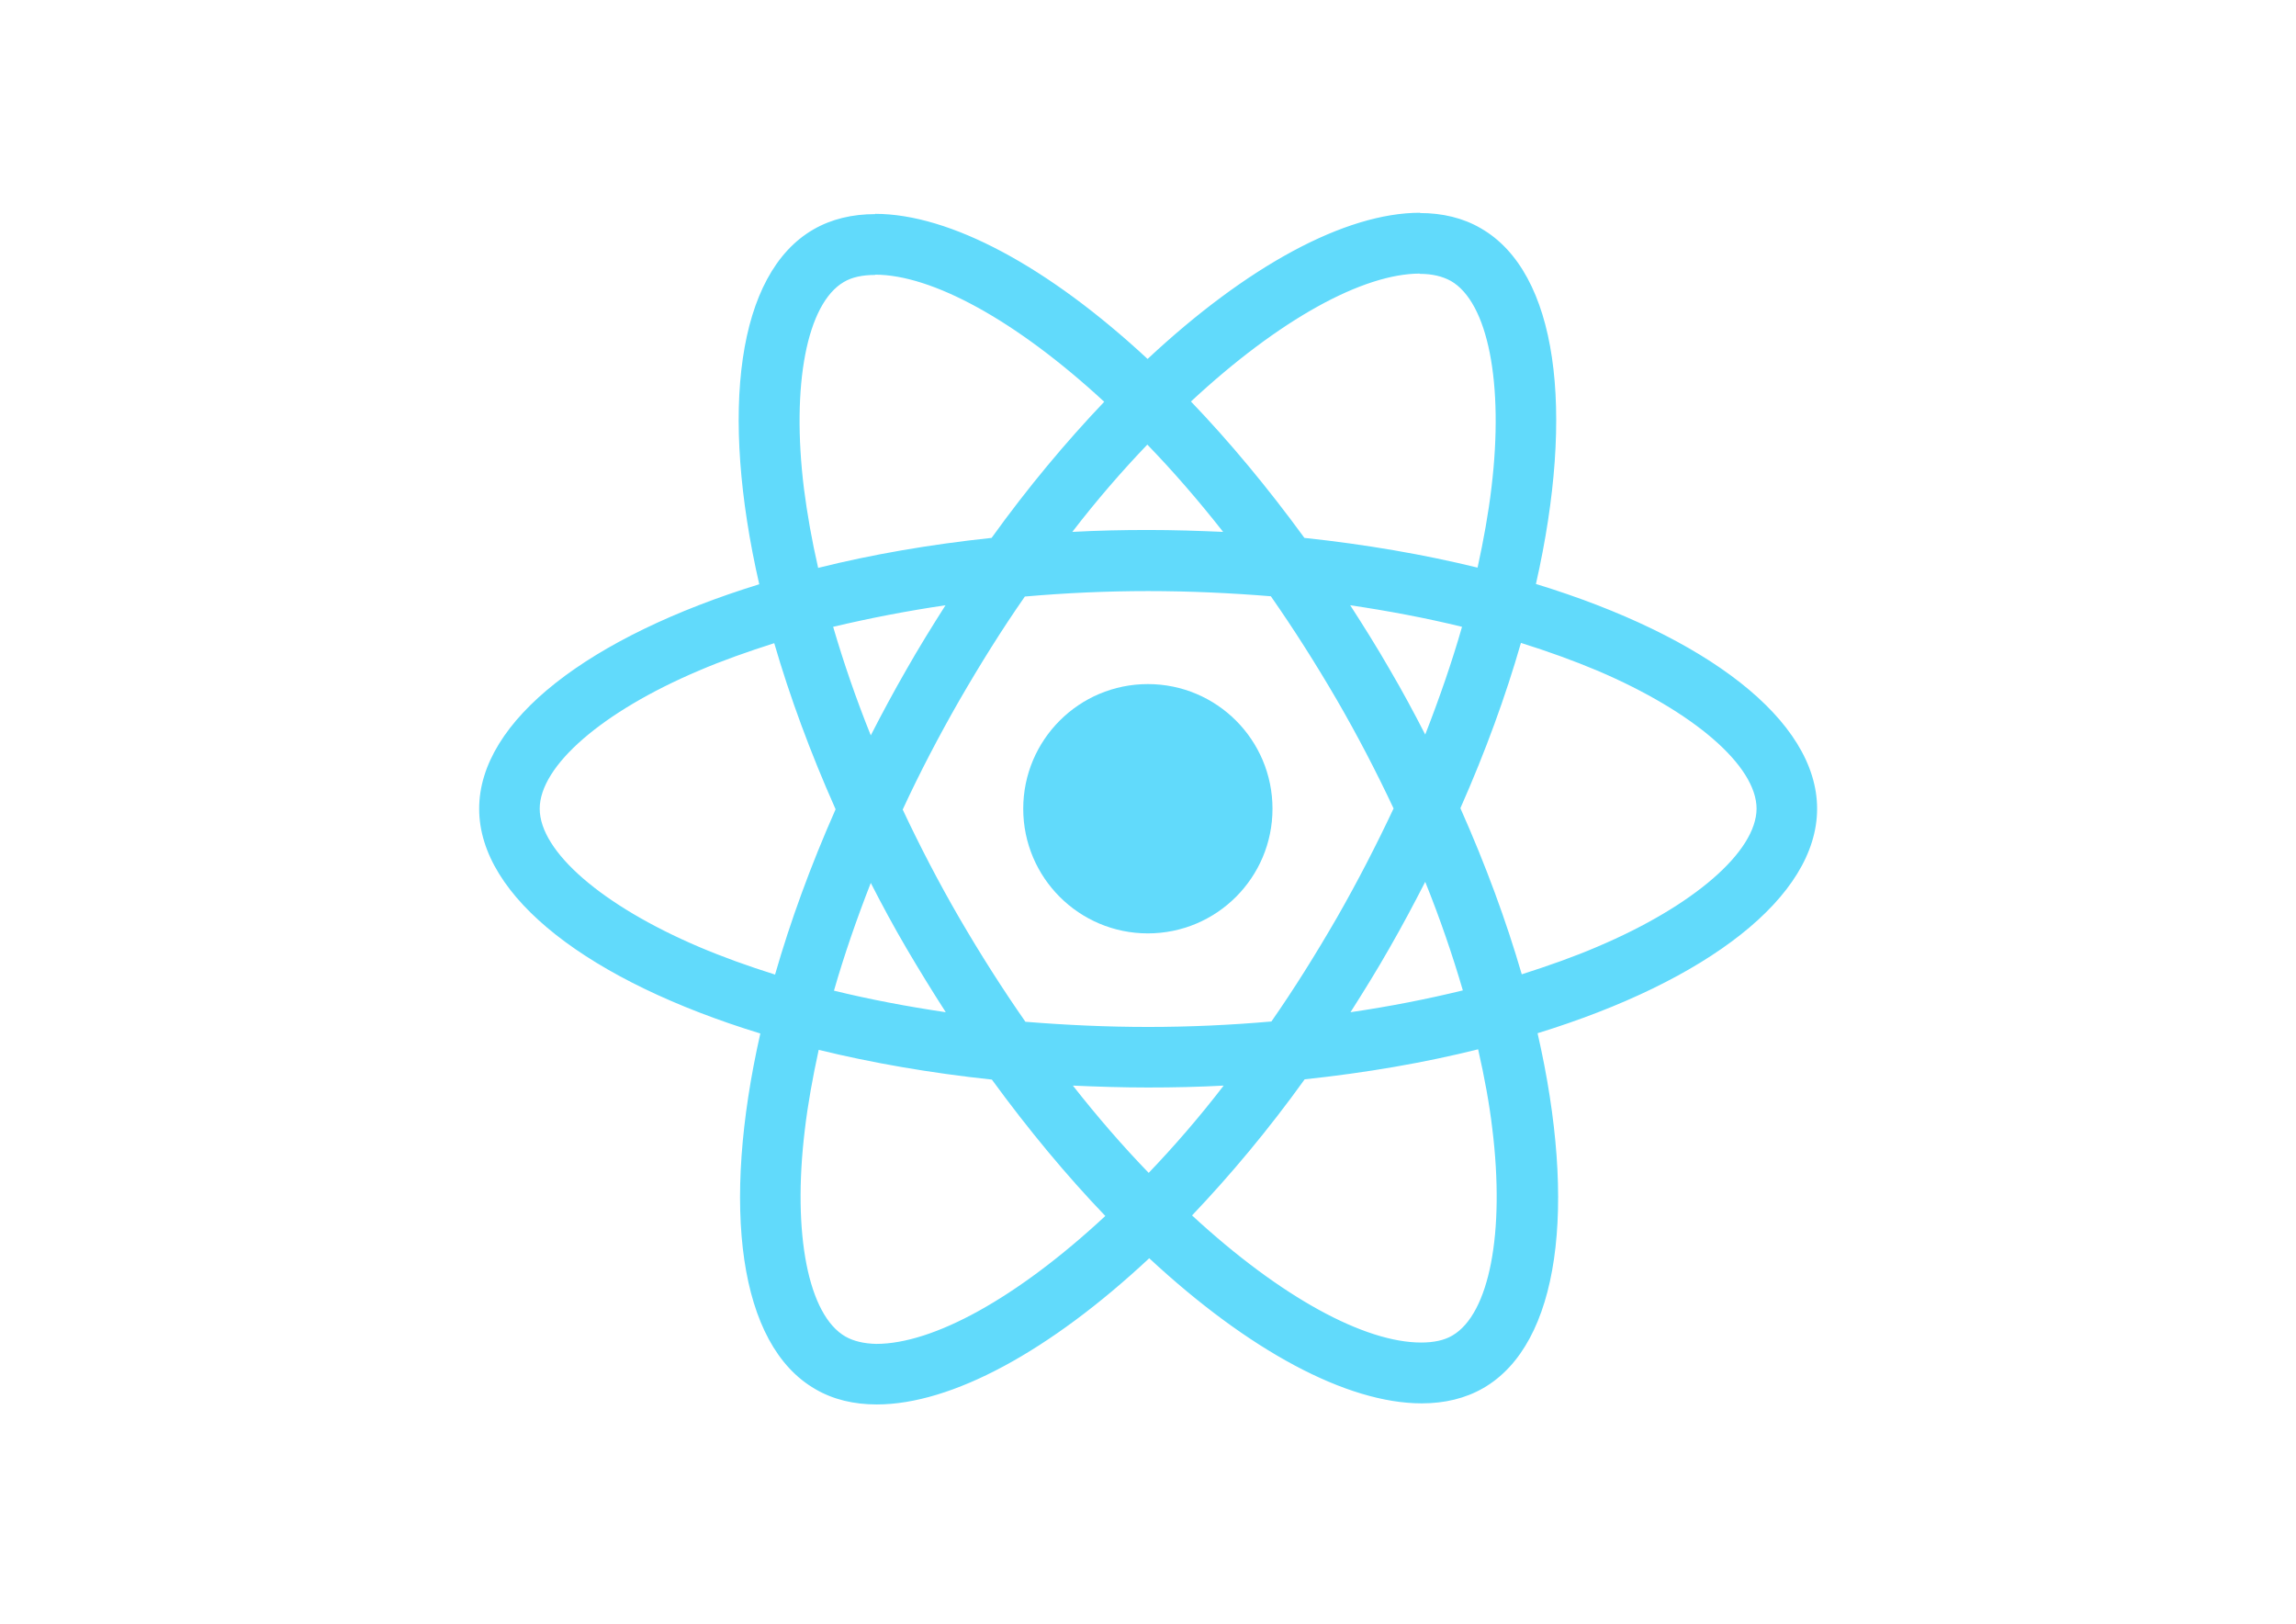
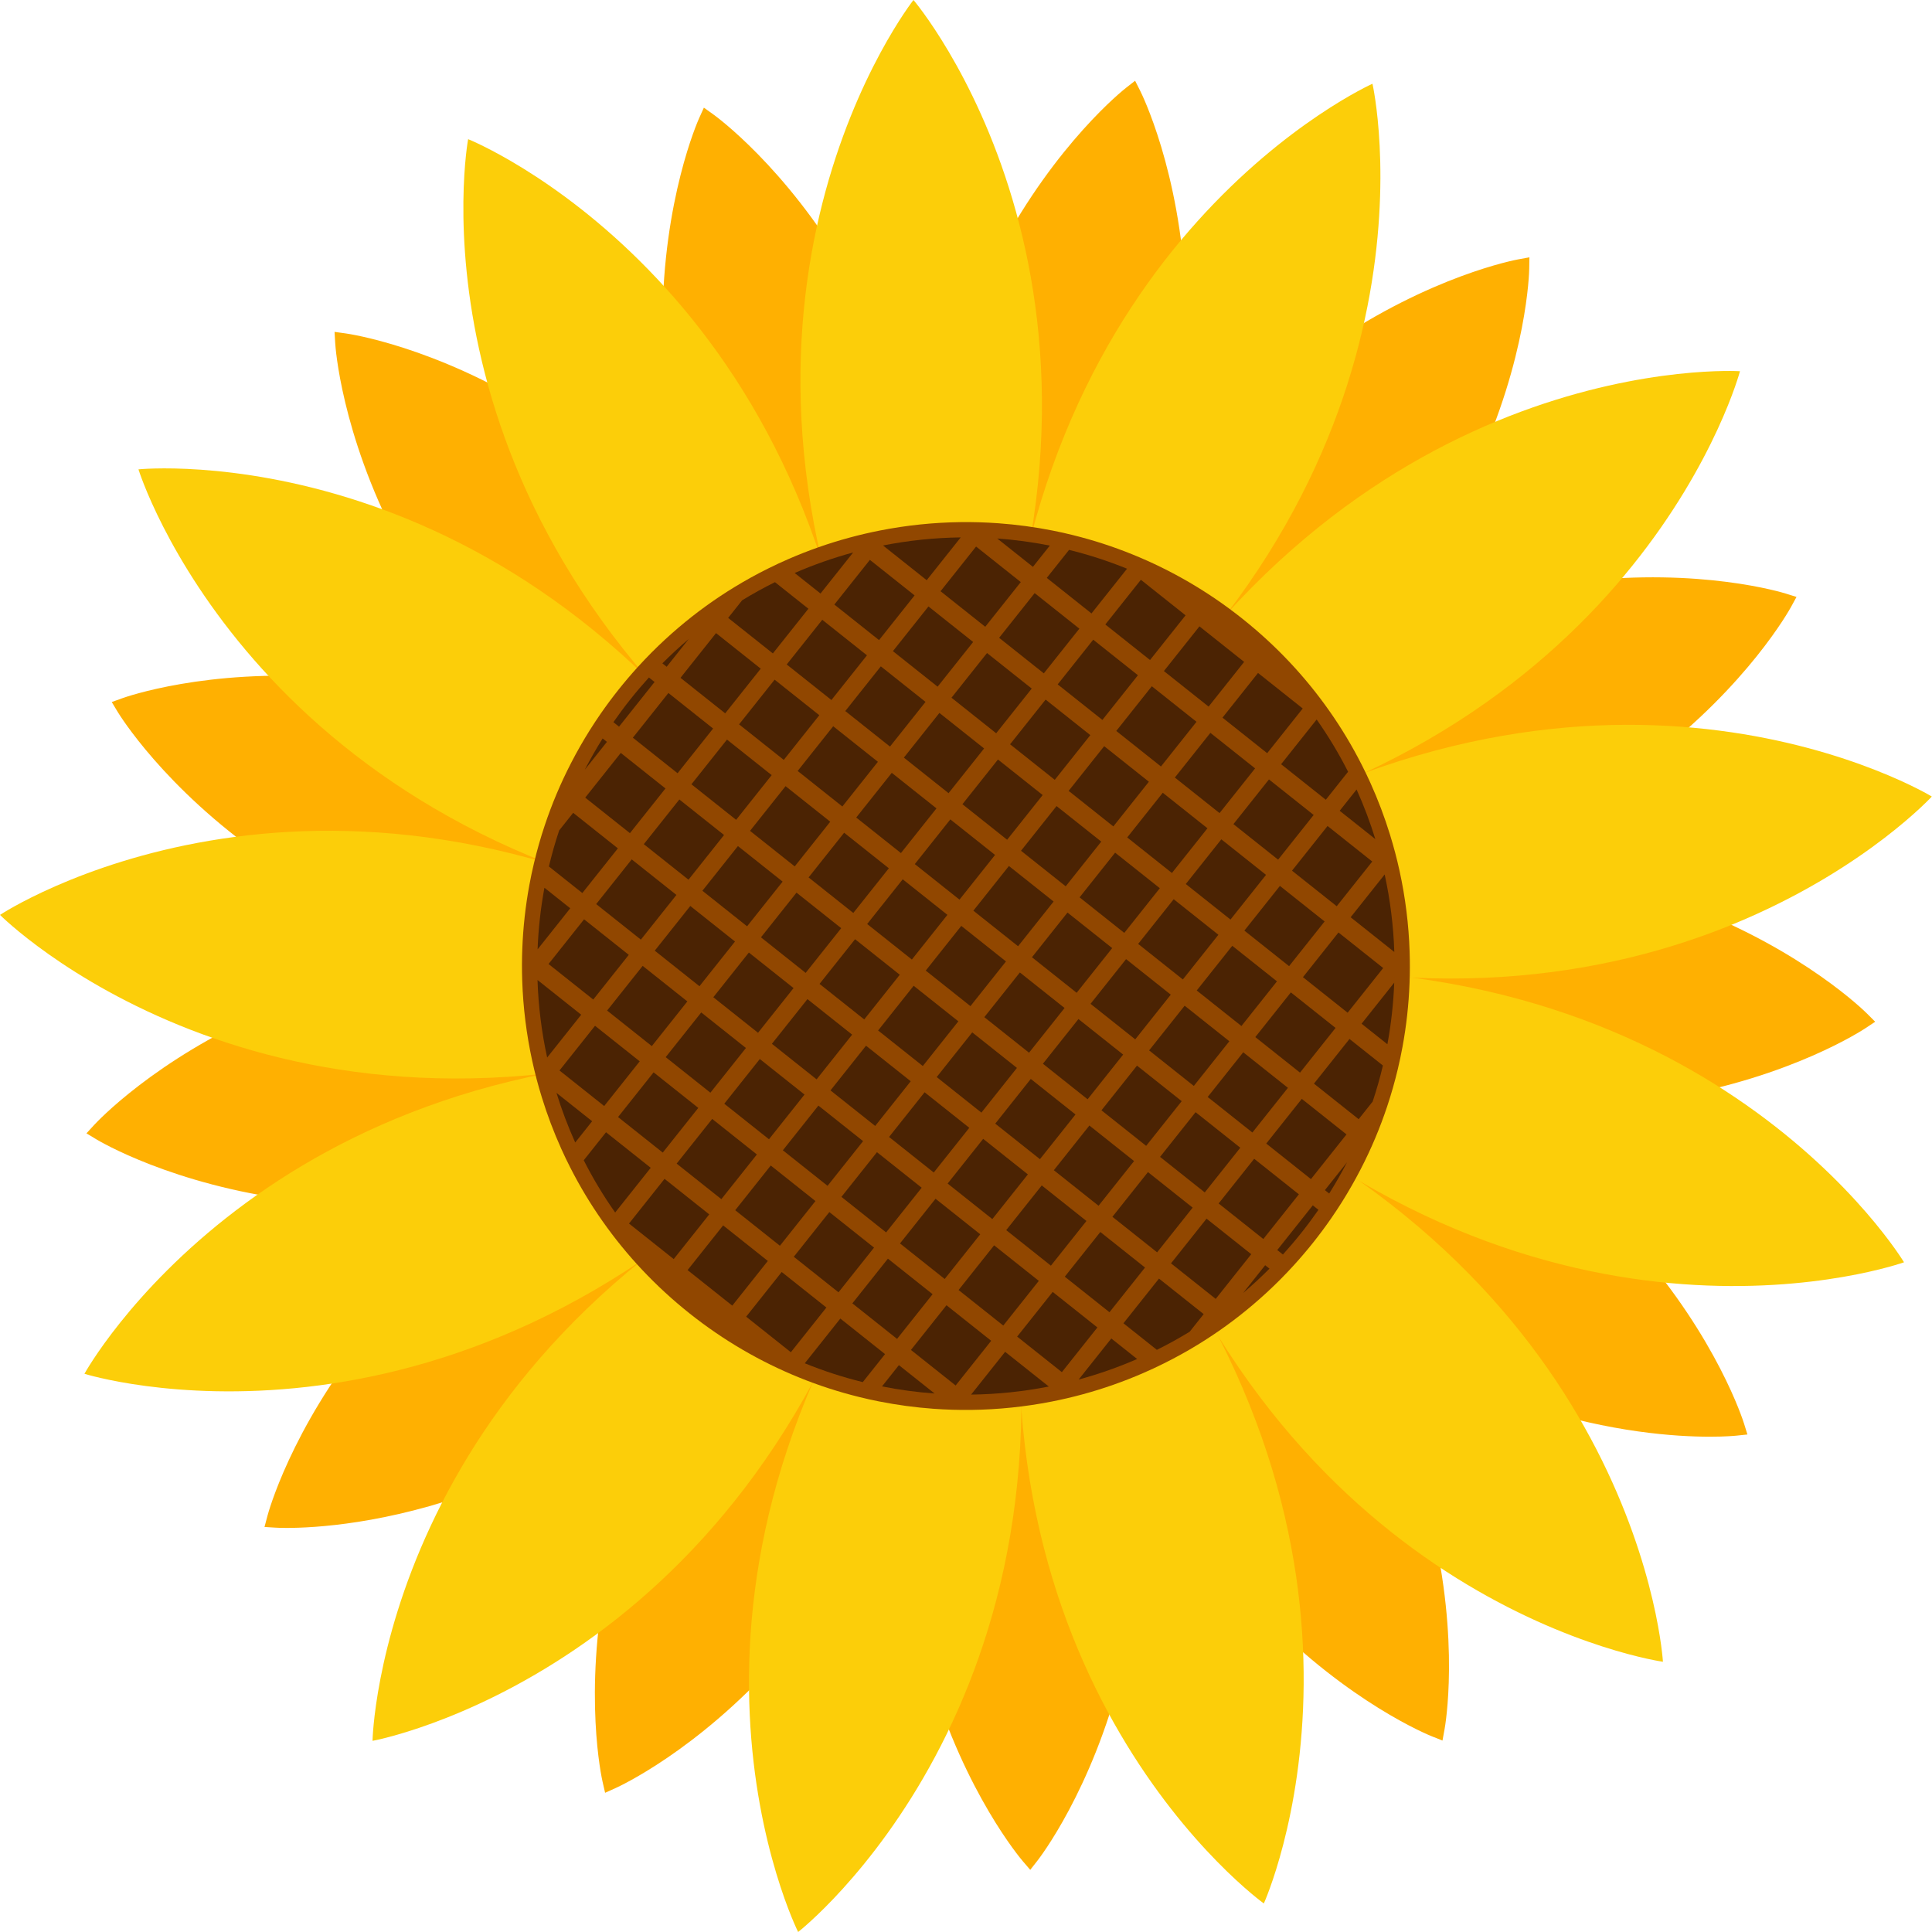
- <svg xmlns="http://www.w3.org/2000/svg" viewBox="0 0 841.9 595.3">
-   <g fill="#61DAFB">
-     <path d="M666.3 296.5c0-32.5-40.7-63.3-103.1-82.4 14.4-63.6 8-114.2-20.2-130.4-6.5-3.8-14.1-5.6-22.4-5.6v22.3c4.6 0 8.3.9 11.4 2.6 13.6 7.8 19.5 37.5 14.9 75.7-1.1 9.4-2.9 19.3-5.1 29.4-19.6-4.8-41-8.5-63.5-10.9-13.5-18.5-27.5-35.3-41.6-50 32.6-30.3 63.2-46.9 84-46.9V78c-27.5 0-63.5 19.6-99.9 53.6-36.4-33.8-72.4-53.2-99.9-53.2v22.3c20.7 0 51.4 16.5 84 46.6-14 14.7-28 31.4-41.3 49.9-22.6 2.4-44 6.1-63.6 11-2.3-10-4-19.7-5.2-29-4.7-38.2 1.1-67.9 14.6-75.8 3-1.8 6.9-2.6 11.5-2.6V78.5c-8.4 0-16 1.8-22.6 5.6-28.1 16.2-34.4 66.7-19.9 130.1-62.2 19.2-102.7 49.9-102.7 82.3 0 32.5 40.7 63.3 103.1 82.4-14.4 63.6-8 114.2 20.2 130.4 6.5 3.8 14.1 5.6 22.5 5.6 27.5 0 63.5-19.6 99.9-53.6 36.4 33.8 72.4 53.2 99.9 53.2 8.4 0 16-1.8 22.6-5.6 28.1-16.2 34.4-66.7 19.9-130.1 62-19.1 102.5-49.9 102.5-82.3zm-130.2-66.7c-3.7 12.9-8.3 26.2-13.5 39.5-4.1-8-8.4-16-13.1-24-4.6-8-9.5-15.8-14.4-23.4 14.2 2.1 27.9 4.7 41 7.9zm-45.8 106.5c-7.8 13.5-15.8 26.3-24.1 38.2-14.9 1.3-30 2-45.2 2-15.1 0-30.2-.7-45-1.9-8.3-11.9-16.4-24.6-24.2-38-7.6-13.1-14.5-26.4-20.8-39.8 6.2-13.4 13.2-26.8 20.7-39.9 7.8-13.5 15.8-26.3 24.1-38.2 14.9-1.3 30-2 45.2-2 15.1 0 30.2.7 45 1.9 8.3 11.9 16.4 24.6 24.2 38 7.6 13.1 14.5 26.4 20.8 39.8-6.3 13.4-13.2 26.8-20.7 39.9zm32.3-13c5.4 13.4 10 26.8 13.8 39.8-13.1 3.2-26.9 5.9-41.2 8 4.9-7.7 9.8-15.6 14.4-23.7 4.6-8 8.9-16.1 13-24.1zM421.2 430c-9.3-9.6-18.6-20.3-27.8-32 9 .4 18.2.7 27.5.7 9.4 0 18.7-.2 27.8-.7-9 11.7-18.3 22.4-27.5 32zm-74.4-58.9c-14.2-2.1-27.9-4.7-41-7.9 3.7-12.9 8.3-26.2 13.5-39.5 4.1 8 8.4 16 13.1 24 4.7 8 9.5 15.8 14.4 23.4zM420.7 163c9.3 9.6 18.6 20.3 27.8 32-9-.4-18.2-.7-27.5-.7-9.4 0-18.7.2-27.8.7 9-11.7 18.3-22.4 27.5-32zm-74 58.9c-4.9 7.7-9.8 15.6-14.4 23.7-4.6 8-8.9 16-13 24-5.4-13.4-10-26.8-13.8-39.8 13.1-3.1 26.9-5.8 41.2-7.9zm-90.5 125.2c-35.4-15.1-58.3-34.9-58.3-50.6 0-15.7 22.9-35.6 58.3-50.6 8.6-3.7 18-7 27.7-10.1 5.7 19.6 13.2 40 22.5 60.9-9.2 20.8-16.6 41.1-22.2 60.6-9.9-3.1-19.3-6.5-28-10.2zM310 490c-13.6-7.8-19.5-37.5-14.9-75.7 1.1-9.4 2.9-19.3 5.1-29.4 19.6 4.8 41 8.5 63.5 10.9 13.5 18.5 27.5 35.3 41.6 50-32.6 30.3-63.2 46.9-84 46.9-4.5-.1-8.3-1-11.3-2.7zm237.2-76.2c4.7 38.2-1.1 67.9-14.6 75.8-3 1.8-6.9 2.6-11.5 2.6-20.7 0-51.4-16.5-84-46.6 14-14.7 28-31.4 41.3-49.9 22.6-2.4 44-6.1 63.6-11 2.3 10.1 4.1 19.8 5.2 29.1zm38.5-66.7c-8.6 3.7-18 7-27.7 10.1-5.7-19.6-13.2-40-22.5-60.9 9.2-20.8 16.6-41.1 22.2-60.6 9.9 3.1 19.3 6.5 28.1 10.2 35.4 15.1 58.3 34.9 58.3 50.6-.1 15.7-23 35.6-58.4 50.6zM320.8 78.4z" />
-     <circle cx="420.9" cy="296.5" r="45.7" />
-     <path d="M520.5 78.1z" />
+ <svg xmlns="http://www.w3.org/2000/svg" id="Layer_1" data-name="Layer 1" viewBox="0 0 1203.92 1204.03">
+   <defs>
+     <style>
+       .cls-1 {
+         fill: #fcce09;
+       }
+ 
+       .cls-2 {
+         fill: #914700;
+       }
+ 
+       .cls-3 {
+         fill: #ffb001;
+       }
+ 
+       .cls-4 {
+         fill: #4b2303;
+       }
+     </style>
+   </defs>
+   <g>
+     <path class="cls-3" d="M972.38,689.75c23.27,0,46.34-1.94,69.05-5.82,74.99-12.82,119.44-42.01,121.3-43.25l5.89-3.92-5-5.01c-1.57-1.58-39.39-38.97-110.37-66.35-41.61-16.05-85.99-25.23-131.92-27.31-5.35-.24-10.73-.35-16.12-.4,1.58-.52,3.16-1.02,4.73-1.56,43.5-14.89,83.52-36.17,118.95-63.25,60.44-46.2,86.24-92.71,87.31-94.66l3.39-6.21-6.75-2.11c-2.13-.67-52.99-16.2-128.56-7.46-44.3,5.13-87.87,17.62-129.5,37.12-4.85,2.27-9.67,4.68-14.47,7.14,1.16-1.19,2.33-2.38,3.47-3.58,31.6-33.4,57.15-70.84,75.93-111.28,32.05-69,33.28-122.16,33.31-124.39l.12-7.08-6.96,1.27c-2.19,.4-54.45,10.28-117.3,53.14-36.84,25.13-69.62,56.43-97.42,93.05-3.22,4.24-6.35,8.58-9.44,12.97,.46-1.57,.91-3.14,1.36-4.71,12.46-44.26,17.68-89.28,15.52-133.82-3.69-75.99-27.31-123.64-28.31-125.63l-3.19-6.32-5.58,4.36c-1.76,1.37-43.44,34.4-79.17,101.57-20.94,39.37-35.42,82.32-43.01,127.67-.89,5.29-1.65,10.62-2.34,15.97-.33-1.63-.63-3.27-.98-4.89-9.53-44.98-25.83-87.27-48.45-125.71-38.58-65.57-81.64-96.79-83.45-98.08l-5.76-4.12-2.91,6.45c-.92,2.03-22.47,50.65-22.9,126.73-.25,44.59,6.9,89.35,21.24,133.03,1.66,5.07,3.43,10.12,5.28,15.16-1.03-1.27-2.04-2.55-3.08-3.8-29.34-35.4-63.43-65.27-101.32-88.79-64.63-40.13-117.26-47.76-119.47-48.07l-7.01-.97,.42,7.07c.13,2.23,3.64,55.29,38.62,122.85,20.5,39.6,47.63,75.91,80.63,107.92,3.85,3.73,7.8,7.39,11.81,11-1.53-.66-3.05-1.34-4.58-1.98-42.43-17.7-86.5-28.31-130.97-31.54-75.89-5.51-126.03,12.2-128.12,12.96l-6.66,2.4,3.65,6.06c1.15,1.91,28.92,47.27,91.29,90.83,36.56,25.54,77.45,45.08,121.55,58.09,5.12,1.51,10.29,2.92,15.5,4.26-1.63,.13-3.27,.23-4.9,.37-45.8,4.04-89.75,15.13-130.63,32.94-69.75,30.39-105.92,69.38-107.43,71.02l-4.78,5.22,6.05,3.67c1.91,1.16,47.57,28.41,123.04,38.01,17.01,2.16,34.16,3.24,51.41,3.24,27.61,0,55.45-2.77,83.21-8.29,5.23-1.04,10.46-2.18,15.68-3.42-1.38,.87-2.78,1.72-4.15,2.59-38.67,24.86-72.44,55.1-100.36,89.87-47.63,59.32-61.55,110.65-62.12,112.81l-1.81,6.84,7.06,.43c.43,.03,2.78,.16,6.8,.16,16.72,0,62.36-2.26,119.81-23.68,41.78-15.58,81.1-38.13,116.85-67.04,4.17-3.37,8.27-6.86,12.34-10.4-.84,1.44-1.7,2.87-2.51,4.31-22.69,39.99-38.53,82.45-47.09,126.22-14.61,74.66-3.08,126.58-2.58,128.75l1.58,6.9,6.46-2.9c2.03-.91,50.41-23.01,101.18-79.67,29.76-33.21,54.09-71.45,72.32-113.66,2.11-4.89,4.12-9.86,6.06-14.86-.07,1.63-.14,3.27-.19,4.9-1.51,45.95,4.2,90.92,16.96,133.65,21.77,72.9,56.1,113.51,57.55,115.2l4.61,5.37,4.37-5.57c1.38-1.75,33.94-43.8,52.56-117.56,10.91-43.24,14.69-88.41,11.21-134.25-.4-5.31-.9-10.64-1.5-15.97,.69,1.47,1.37,2.96,2.07,4.43,20.02,41.39,45.97,78.55,77.12,110.46,53.15,54.43,102.43,74.44,104.5,75.26l6.58,2.62,1.28-6.96c.41-2.19,9.7-54.55-8.09-128.52-10.43-43.36-28.08-85.1-52.46-124.08-2.84-4.54-5.81-9.04-8.83-13.51,1.33,1,2.64,2.03,3.97,3.02,36.96,27.34,77.21,48.19,119.62,61.97,49.47,16.06,89.84,18.72,111.16,18.72,9.86,0,15.65-.57,16.35-.64l7.04-.74-2.1-6.76c-.66-2.13-16.76-52.81-66.89-110.04-29.38-33.54-64.41-62.31-104.12-85.49-4.6-2.69-9.29-5.27-14.02-7.81,1.61,.27,3.23,.53,4.84,.78,21.96,3.4,43.9,5.1,65.67,5.1Zm-229.64-58.96l-32.14,48.77,2.09,3.19c3.04,4.64,6.14,9.19,9.26,13.7-1.42-1.11-2.82-2.24-4.25-3.35l-3.02-2.33-51.13,28.25,.36,3.8c.53,5.49,1.15,10.93,1.83,16.34-.72-1.62-1.45-3.23-2.2-4.85l-1.59-3.47-58.4,1.25-1.44,3.53c-2.09,5.11-4.08,10.22-6.01,15.33,.11-1.78,.24-3.54,.34-5.32l.2-3.81-52.29-26.03-2.92,2.46c-4.24,3.57-8.39,7.2-12.48,10.85,.94-1.54,1.89-3.07,2.81-4.63l1.95-3.28-34.21-47.35-3.72,.82c-5.39,1.19-10.71,2.46-16.01,3.78,1.52-.91,3.03-1.84,4.55-2.77l3.25-2-8.28-57.82-3.68-1.01c-5.34-1.46-10.67-2.81-15.99-4.1,1.79-.11,3.58-.2,5.37-.32l3.8-.26,19.54-55.05-2.79-2.6c-4.06-3.78-8.16-7.46-12.27-11.08,1.64,.74,3.27,1.5,4.93,2.23l3.49,1.54,42.88-39.66-1.26-3.6c-1.83-5.21-3.74-10.34-5.68-15.43,1.09,1.4,2.19,2.79,3.29,4.18l2.37,2.98,56.4-15.19,.55-3.77c.81-5.49,1.5-10.95,2.15-16.4,.32,1.78,.62,3.55,.96,5.32l.71,3.75,57,12.76,2.24-3.08c3.25-4.46,6.41-8.94,9.5-13.44-.53,1.7-1.08,3.38-1.6,5.09l-1.11,3.65,44.54,37.79,3.42-1.69c4.98-2.46,9.87-4.99,14.72-7.55-1.28,1.27-2.57,2.53-3.84,3.82l-2.68,2.72,21.88,54.16,3.81,.1c4.99,.12,9.95,.19,14.88,.19,.54,0,1.07-.01,1.6-.01-1.71,.53-3.41,1.03-5.12,1.58l-3.63,1.16-5.8,58.12,3.33,1.86c4.82,2.69,9.65,5.28,14.49,7.81-1.75-.32-3.48-.67-5.24-.97l-3.75-.66Z" />
+     <g>
+       <path class="cls-1" d="M569.28,0s-145.08,184.08-18.83,460.41l27.87-.55,27.87-.55C721.48,178.24,569.28,0,569.28,0Z" />
+       <path class="cls-1" d="M291.74,86.72s-42.92,230.42,197.29,416.43l24.42-13.44,24.42-13.44c-28.53-302.46-246.13-389.55-246.13-389.55Z" />
+       <path class="cls-1" d="M86.29,292.5s69.08,223.97,368.21,277.04l15.38-23.25,15.38-23.25C319.44,268.49,86.29,292.5,86.29,292.5Z" />
+       <path class="cls-1" d="M0,570.17s165.25,166.21,454.78,74.19l2.82-27.73,2.82-27.73C195.28,440.57,0,570.17,0,570.17Z" />
+       <path class="cls-1" d="M52.64,856.15s223.56,70.38,437.17-145.65l-10.4-25.87-10.4-25.87c-303.7-8.13-416.38,197.38-416.38,197.38Z" />
+       <path class="cls-1" d="M232.15,1084.9s230.66-41.58,319.41-332.13l-21.22-18.07-21.22-18.07c-272.69,133.94-276.96,368.28-276.96,368.28Z" />
+       <path class="cls-1" d="M497.4,1204.03s184.92-144.01,128.47-442.52l-27.19-6.14-27.19-6.14c-179.21,245.32-74.09,454.8-74.09,454.8Z" />
+       <path class="cls-1" d="M787.63,1186.25s96.81-213.45-91.9-451.54l-26.93,7.2-26.93,7.2c-44.68,300.5,145.76,437.14,145.76,437.14Z" />
+       <path class="cls-1" d="M1036.35,1035.62s-13.47-233.99-291.21-357.11l-20.5,18.89-20.5,18.89c100.09,286.84,332.21,319.33,332.21,319.33Z" />
+       <path class="cls-1" d="M1186.59,786.66s-120.67-200.93-423.81-180.87l-9.37,26.25-9.37,26.25c221.93,207.47,442.55,128.37,442.55,128.37Z" />
+       <path class="cls-1" d="M1203.92,496.4s-200.22-121.84-459.32,36.8l3.9,27.6,3.9,27.6c292.93,80.57,451.52-92,451.52-92Z" />
+       <path class="cls-1" d="M1084.37,231.34s-233.91-14.83-389.61,246.04l16.28,22.63,16.28,22.63c296.82-64.78,357.04-291.29,357.04-291.29Z" />
+       <path class="cls-1" d="M855.34,52.19s-214.01,95.57-230.64,398.92l24.93,12.47,24.93,12.47c232.71-195.3,180.77-423.86,180.77-423.86Z" />
+     </g>
+   </g>
+   <g>
+     <path class="cls-2" d="M818.51,774.19c-3.85,4.85-7.84,9.53-11.94,14.05-2.83,3.12-5.73,6.16-8.67,9.12-5.5,5.53-11.19,10.78-17.06,15.76-10.92,9.29-22.45,17.6-34.45,24.94-6.91,4.23-13.98,8.13-21.18,11.7-4.19,2.1-8.44,4.06-12.72,5.92-12.28,5.34-24.9,9.77-37.75,13.26-6.37,1.74-12.8,3.23-19.28,4.51-16.51,3.25-33.32,5-50.16,5.21-7.85,.1-15.71-.14-23.56-.71-11.37-.82-22.71-2.35-33.95-4.58-4.16-.82-8.29-1.74-12.41-2.77-12.65-3.12-25.15-7.16-37.39-12.14-23.96-9.72-46.94-22.99-68.21-39.9-21.27-16.91-39.38-36.31-54.24-57.46-7.61-10.8-14.36-22.07-20.25-33.69-1.93-3.78-3.76-7.6-5.5-11.47-4.71-10.45-8.75-21.15-12.11-32.04-2.33-7.52-4.33-15.12-6-22.79-3.59-16.46-5.68-33.22-6.23-50.04-.22-6.6-.21-13.2,.05-19.8,.51-13.3,1.97-26.6,4.41-39.76,.84-4.59,1.81-9.17,2.9-13.72,1.86-7.82,4.06-15.59,6.63-23.27,4.45-13.35,9.95-26.45,16.54-39.18,3.53-6.84,7.37-13.57,11.51-20.18,2.22-3.53,4.53-7.04,6.93-10.5,3.48-5.02,7.15-9.96,11-14.8,3.85-4.85,7.84-9.53,11.94-14.05,2.83-3.12,5.73-6.16,8.67-9.12,5.5-5.53,11.19-10.78,17.06-15.76,10.92-9.29,22.45-17.6,34.45-24.94,6.91-4.23,13.98-8.13,21.18-11.7,4.19-2.1,8.44-4.06,12.72-5.92,12.28-5.34,24.9-9.77,37.75-13.26,6.37-1.74,12.8-3.23,19.28-4.51,16.51-3.25,33.32-5,50.16-5.21,7.85-.1,15.71,.14,23.56,.71,11.37,.82,22.71,2.35,33.95,4.58,4.16,.82,8.29,1.74,12.41,2.77,12.65,3.12,25.15,7.16,37.39,12.14,23.96,9.72,46.94,22.99,68.21,39.9,21.27,16.91,39.38,36.31,54.24,57.46,7.61,10.8,14.36,22.07,20.25,33.69,1.93,3.78,3.76,7.6,5.5,11.47,4.71,10.45,8.75,21.15,12.11,32.04,2.33,7.52,4.33,15.12,6,22.79,3.59,16.46,5.68,33.22,6.23,50.04,.22,6.6,.21,13.2-.05,19.8-.51,13.3-1.97,26.6-4.41,39.76-.84,4.59-1.81,9.17-2.9,13.72-1.86,7.82-4.07,15.59-6.63,23.27-4.45,13.35-9.95,26.45-16.54,39.18-3.53,6.84-7.37,13.57-11.51,20.18-2.22,3.53-4.53,7.04-6.93,10.5-3.48,5.02-7.15,9.96-11,14.8Z" />
+     <path class="cls-2" d="M811.04,768.26c-3.72,4.68-7.57,9.2-11.53,13.57-2.73,3.01-5.53,5.95-8.37,8.81-5.31,5.34-10.81,10.41-16.47,15.22-10.54,8.97-21.67,16.99-33.26,24.08-6.67,4.08-13.5,7.85-20.45,11.3-4.05,2.02-8.14,3.92-12.28,5.72-11.86,5.16-24.04,9.43-36.45,12.8-6.15,1.68-12.35,3.12-18.61,4.35-15.94,3.14-32.17,4.83-48.43,5.03-7.58,.1-15.17-.13-22.75-.68-10.98-.79-21.92-2.27-32.78-4.42-4.01-.79-8.01-1.68-11.98-2.68-12.22-3.01-24.28-6.91-36.1-11.72-23.13-9.38-45.32-22.2-65.86-38.52-20.53-16.33-38.02-35.06-52.37-55.48-7.35-10.43-13.87-21.3-19.56-32.53-1.86-3.65-3.63-7.34-5.31-11.07-4.55-10.09-8.45-20.42-11.69-30.94-2.25-7.26-4.18-14.6-5.79-22.01-3.47-15.89-5.48-32.08-6.01-48.32-.21-6.37-.2-12.74,.04-19.11,.49-12.84,1.9-25.68,4.26-38.39,.81-4.43,1.74-8.85,2.8-13.25,1.79-7.55,3.92-15.05,6.4-22.47,4.3-12.89,9.61-25.54,15.97-37.83,3.41-6.61,7.11-13.1,11.11-19.48,2.15-3.41,4.38-6.8,6.7-10.14,3.36-4.84,6.9-9.61,10.62-14.29,3.72-4.68,7.57-9.2,11.53-13.57,2.73-3.01,5.53-5.95,8.37-8.81,5.31-5.34,10.81-10.41,16.47-15.22,10.54-8.97,21.67-16.99,33.26-24.08,6.67-4.08,13.5-7.85,20.45-11.3,4.05-2.02,8.14-3.92,12.28-5.72,11.86-5.16,24.04-9.43,36.45-12.8,6.15-1.68,12.35-3.12,18.61-4.35,15.94-3.14,32.17-4.83,48.43-5.03,7.58-.1,15.17,.13,22.75,.68,10.98,.79,21.92,2.27,32.78,4.42,4.01,.79,8.01,1.68,11.98,2.68,12.22,3.01,24.28,6.91,36.1,11.72,23.13,9.38,45.32,22.2,65.86,38.52,20.53,16.33,38.02,35.06,52.37,55.48,7.35,10.43,13.87,21.31,19.56,32.53,1.86,3.65,3.63,7.34,5.31,11.07,4.55,10.09,8.45,20.42,11.69,30.94,2.25,7.26,4.18,14.6,5.79,22.01,3.47,15.89,5.48,32.08,6.01,48.32,.21,6.37,.2,12.74-.04,19.11-.49,12.84-1.9,25.68-4.26,38.39-.81,4.43-1.74,8.85-2.8,13.25-1.79,7.55-3.92,15.05-6.4,22.47-4.3,12.89-9.61,25.54-15.97,37.83-3.41,6.61-7.11,13.1-11.11,19.48-2.15,3.41-4.38,6.8-6.7,10.14-3.36,4.84-6.9,9.61-10.62,14.29Z" />
+     <path class="cls-4" d="M429.26,398.18l-13.79,17.35-2.68-2.13c5.31-5.34,10.81-10.41,16.47-15.22Z" />
+     <path class="cls-4" d="M407.93,425.01l-22.15,27.86-3.52-2.8c3.36-4.84,6.9-9.61,10.62-14.29,3.72-4.68,7.57-9.2,11.53-13.57l3.52,2.8Z" />
+     <path class="cls-4" d="M378.24,462.34l-13.79,17.35c3.41-6.61,7.11-13.1,11.11-19.48l2.68,2.13Z" />
+     <path class="cls-4" d="M531.69,344.29l-20.35,25.6-16.1-12.8c11.86-5.16,24.04-9.43,36.45-12.8Z" />
+     <path class="cls-4" d="M503.8,379.37l-22.15,27.85-27.86-22.15,8.72-10.97c6.67-4.08,13.5-7.85,20.45-11.3l20.83,16.56Z" />
+     <rect class="cls-4" x="431.32" y="401.76" width="35.59" height="35.59" transform="translate(358.68 -188.35) rotate(38.49)" />
+     <rect class="cls-4" x="401.63" y="439.09" width="35.59" height="35.59" transform="translate(375.47 -161.77) rotate(38.49)" />
+     <rect class="cls-4" x="371.95" y="476.43" width="35.59" height="35.59" transform="translate(392.25 -135.18) rotate(38.49)" />
+     <path class="cls-4" d="M385.06,528.7l-22.15,27.85-20.83-16.56c1.79-7.55,3.92-15.05,6.4-22.47l8.72-10.97,27.86,22.15Z" />
+     <path class="cls-4" d="M355.38,566.04l-20.35,25.6c.49-12.84,1.9-25.68,4.26-38.39l16.1,12.8Z" />
+     <path class="cls-4" d="M598.73,334.91l-21.21,26.67-27.22-21.64c15.94-3.14,32.17-4.83,48.43-5.03Z" />
+     <rect class="cls-4" x="527.19" y="356.11" width="35.59" height="35.59" transform="translate(351.11 -257.94) rotate(38.49)" />
+     <rect class="cls-4" x="497.51" y="393.45" width="35.59" height="35.59" transform="translate(367.9 -231.35) rotate(38.49)" />
+     <rect class="cls-4" x="467.82" y="430.78" width="35.59" height="35.59" transform="translate(384.68 -204.77) rotate(38.49)" />
+     <rect class="cls-4" x="438.14" y="468.12" width="35.59" height="35.59" transform="translate(401.46 -178.18) rotate(38.49)" />
+     <rect class="cls-4" x="408.45" y="505.45" width="35.59" height="35.59" transform="translate(418.25 -151.6) rotate(38.49)" />
+     <rect class="cls-4" x="378.77" y="542.79" width="35.59" height="35.59" transform="translate(435.04 -125.01) rotate(38.49)" />
+     <rect class="cls-4" x="349.09" y="580.12" width="35.59" height="35.59" transform="translate(451.82 -98.42) rotate(38.49)" />
+     <path class="cls-4" d="M362.2,632.39l-21.21,26.67c-3.47-15.89-5.48-32.08-6.01-48.32l27.22,21.64Z" />
+     <path class="cls-4" d="M654.26,340.01l-10.54,13.26-22.24-17.68c10.98,.79,21.92,2.27,32.78,4.42Z" />
+     <rect class="cls-4" x="593.38" y="347.81" width="35.59" height="35.59" transform="translate(360.32 -300.94) rotate(38.49)" />
+     <rect class="cls-4" x="563.7" y="385.14" width="35.59" height="35.59" transform="translate(377.1 -274.35) rotate(38.49)" />
+     <rect class="cls-4" x="534.01" y="422.47" width="35.59" height="35.59" transform="translate(393.89 -247.76) rotate(38.49)" />
+     <rect class="cls-4" x="504.33" y="459.81" width="35.59" height="35.59" transform="translate(410.68 -221.18) rotate(38.49)" />
+     <rect class="cls-4" x="474.65" y="497.14" width="35.59" height="35.59" transform="translate(427.46 -194.59) rotate(38.49)" />
+     <rect class="cls-4" x="444.96" y="534.48" width="35.59" height="35.59" transform="translate(444.25 -168.01) rotate(38.49)" />
+     <rect class="cls-4" x="415.28" y="571.81" width="35.59" height="35.59" transform="translate(461.03 -141.42) rotate(38.49)" />
+     <rect class="cls-4" x="385.59" y="609.15" width="35.59" height="35.59" transform="translate(477.82 -114.84) rotate(38.49)" />
+     <rect class="cls-4" x="355.91" y="646.48" width="35.59" height="35.59" transform="translate(494.6 -88.25) rotate(38.49)" />
+     <path class="cls-4" d="M369.02,698.76l-10.54,13.26c-4.55-10.09-8.45-20.42-11.69-30.94l22.24,17.68Z" />
+     <path class="cls-4" d="M702.37,354.44l-22.15,27.86-27.86-22.15,13.88-17.46c12.22,3.01,24.28,6.91,36.1,11.72l.03,.03Z" />
+     <rect class="cls-4" x="629.89" y="376.83" width="35.59" height="35.59" transform="translate(386.31 -317.35) rotate(38.49)" />
+     <rect class="cls-4" x="600.2" y="414.17" width="35.59" height="35.59" transform="translate(403.1 -290.76) rotate(38.49)" />
+     <rect class="cls-4" x="570.52" y="451.5" width="35.59" height="35.59" transform="translate(419.89 -264.18) rotate(38.49)" />
+     <rect class="cls-4" x="540.84" y="488.83" width="35.59" height="35.59" transform="translate(436.67 -237.59) rotate(38.49)" />
+     <rect class="cls-4" x="511.15" y="526.17" width="35.59" height="35.59" transform="translate(453.46 -211.01) rotate(38.49)" />
+     <rect class="cls-4" x="481.47" y="563.5" width="35.59" height="35.59" transform="translate(470.24 -184.42) rotate(38.49)" />
+     <rect class="cls-4" x="451.78" y="600.84" width="35.59" height="35.59" transform="translate(487.03 -157.84) rotate(38.49)" />
+     <rect class="cls-4" x="422.1" y="638.17" width="35.59" height="35.59" transform="translate(503.81 -131.25) rotate(38.49)" />
+     <rect class="cls-4" x="392.41" y="675.51" width="35.59" height="35.59" transform="translate(520.6 -104.67) rotate(38.49)" />
+     <path class="cls-4" d="M405.53,727.78l-22.15,27.86-.03-.03c-7.35-10.43-13.87-21.3-19.56-32.53l13.88-17.46,27.86,22.15Z" />
+     <rect class="cls-4" x="696.08" y="368.52" width="35.59" height="35.59" transform="translate(395.52 -360.35) rotate(38.49)" />
+     <rect class="cls-4" x="666.39" y="405.86" width="35.59" height="35.59" transform="translate(412.31 -333.76) rotate(38.49)" />
+     <rect class="cls-4" x="636.71" y="443.19" width="35.59" height="35.59" transform="translate(429.1 -307.18) rotate(38.49)" />
+     <rect class="cls-4" x="607.03" y="480.53" width="35.59" height="35.59" transform="translate(445.88 -280.59) rotate(38.49)" />
+     <rect class="cls-4" x="577.34" y="517.86" width="35.59" height="35.59" transform="translate(462.67 -254.01) rotate(38.49)" />
+     <rect class="cls-4" x="547.66" y="555.19" width="35.59" height="35.59" transform="translate(479.45 -227.42) rotate(38.49)" />
+     <rect class="cls-4" x="517.97" y="592.53" width="35.59" height="35.59" transform="translate(496.24 -200.84) rotate(38.49)" />
+     <rect class="cls-4" x="488.29" y="629.86" width="35.59" height="35.59" transform="translate(513.02 -174.25) rotate(38.49)" />
+     <rect class="cls-4" x="458.61" y="667.2" width="35.59" height="35.59" transform="translate(529.81 -147.67) rotate(38.49)" />
+     <rect class="cls-4" x="428.92" y="704.53" width="35.59" height="35.59" transform="translate(546.6 -121.08) rotate(38.49)" />
+     <rect class="cls-4" x="399.24" y="741.87" width="35.59" height="35.59" transform="translate(563.38 -94.49) rotate(38.49)" />
+     <rect class="cls-4" x="732.58" y="397.55" width="35.59" height="35.59" transform="translate(421.52 -376.76) rotate(38.49)" />
+     <rect class="cls-4" x="702.9" y="434.88" width="35.59" height="35.59" transform="translate(438.3 -350.18) rotate(38.49)" />
+     <rect class="cls-4" x="673.22" y="472.22" width="35.59" height="35.59" transform="translate(455.09 -323.59) rotate(38.49)" />
+     <rect class="cls-4" x="643.53" y="509.55" width="35.59" height="35.59" transform="translate(471.88 -297.01) rotate(38.49)" />
+     <rect class="cls-4" x="613.85" y="546.89" width="35.59" height="35.59" transform="translate(488.66 -270.42) rotate(38.49)" />
+     <rect class="cls-4" x="584.16" y="584.22" width="35.59" height="35.59" transform="translate(505.45 -243.83) rotate(38.49)" />
+     <rect class="cls-4" x="554.48" y="621.55" width="35.59" height="35.59" transform="translate(522.23 -217.25) rotate(38.49)" />
+     <rect class="cls-4" x="524.8" y="658.89" width="35.59" height="35.59" transform="translate(539.02 -190.66) rotate(38.49)" />
+     <rect class="cls-4" x="495.11" y="696.22" width="35.59" height="35.59" transform="translate(555.81 -164.08) rotate(38.49)" />
+     <rect class="cls-4" x="465.43" y="733.56" width="35.59" height="35.59" transform="translate(572.59 -137.49) rotate(38.49)" />
+     <rect class="cls-4" x="435.74" y="770.89" width="35.59" height="35.59" transform="translate(589.38 -110.91) rotate(38.49)" />
+     <rect class="cls-4" x="769.09" y="426.58" width="35.59" height="35.59" transform="translate(447.52 -393.17) rotate(38.49)" />
+     <rect class="cls-4" x="739.41" y="463.91" width="35.59" height="35.59" transform="translate(464.3 -366.59) rotate(38.49)" />
+     <rect class="cls-4" x="709.72" y="501.24" width="35.59" height="35.59" transform="translate(481.09 -340) rotate(38.49)" />
+     <rect class="cls-4" x="680.04" y="538.58" width="35.59" height="35.59" transform="translate(497.87 -313.42) rotate(38.49)" />
+     <rect class="cls-4" x="650.35" y="575.91" width="35.59" height="35.59" transform="translate(514.66 -286.83) rotate(38.49)" />
+     <rect class="cls-4" x="620.67" y="613.25" width="35.59" height="35.59" transform="translate(531.45 -260.25) rotate(38.49)" />
+     <rect class="cls-4" x="590.99" y="650.58" width="35.59" height="35.59" transform="translate(548.23 -233.66) rotate(38.49)" />
+     <rect class="cls-4" x="561.3" y="687.92" width="35.59" height="35.59" transform="translate(565.02 -207.08) rotate(38.49)" />
+     <rect class="cls-4" x="531.62" y="725.25" width="35.59" height="35.59" transform="translate(581.8 -180.49) rotate(38.49)" />
+     <rect class="cls-4" x="501.93" y="762.58" width="35.59" height="35.59" transform="translate(598.59 -153.91) rotate(38.49)" />
+     <rect class="cls-4" x="472.25" y="799.92" width="35.59" height="35.59" transform="translate(615.37 -127.32) rotate(38.49)" />
+     <path class="cls-4" d="M840.13,480.95l-13.88,17.46-27.86-22.15,22.15-27.86,.03,.03c7.35,10.43,13.87,21.31,19.56,32.53Z" />
+     <rect class="cls-4" x="775.91" y="492.94" width="35.59" height="35.59" transform="translate(490.3 -383) rotate(38.49)" />
+     <rect class="cls-4" x="746.23" y="530.27" width="35.59" height="35.59" transform="translate(507.08 -356.42) rotate(38.49)" />
+     <rect class="cls-4" x="716.54" y="567.6" width="35.59" height="35.59" transform="translate(523.87 -329.83) rotate(38.49)" />
+     <rect class="cls-4" x="686.86" y="604.94" width="35.59" height="35.59" transform="translate(540.66 -303.25) rotate(38.49)" />
+     <rect class="cls-4" x="657.18" y="642.27" width="35.59" height="35.59" transform="translate(557.44 -276.66) rotate(38.49)" />
+     <rect class="cls-4" x="627.49" y="679.61" width="35.59" height="35.59" transform="translate(574.22 -250.08) rotate(38.49)" />
+     <rect class="cls-4" x="597.81" y="716.94" width="35.59" height="35.59" transform="translate(591.01 -223.49) rotate(38.49)" />
+     <rect class="cls-4" x="568.12" y="754.28" width="35.59" height="35.59" transform="translate(607.8 -196.91) rotate(38.49)" />
+     <rect class="cls-4" x="538.44" y="791.61" width="35.59" height="35.59" transform="translate(624.58 -170.32) rotate(38.49)" />
+     <path class="cls-4" d="M551.56,843.88l-13.88,17.46c-12.22-3.01-24.28-6.91-36.1-11.72l-.03-.03,22.15-27.86,27.86,22.15Z" />
+     <path class="cls-4" d="M857.13,522.96l-22.24-17.68,10.54-13.26c4.55,10.09,8.45,20.42,11.69,30.94Z" />
+     <rect class="cls-4" x="812.42" y="521.96" width="35.59" height="35.59" transform="translate(516.3 -399.42) rotate(38.49)" />
+     <rect class="cls-4" x="782.74" y="559.3" width="35.59" height="35.59" transform="translate(533.08 -372.83) rotate(38.49)" />
+     <rect class="cls-4" x="753.05" y="596.63" width="35.59" height="35.59" transform="translate(549.86 -346.25) rotate(38.49)" />
+     <rect class="cls-4" x="723.37" y="633.96" width="35.59" height="35.59" transform="translate(566.65 -319.66) rotate(38.49)" />
+     <rect class="cls-4" x="693.68" y="671.3" width="35.59" height="35.59" transform="translate(583.43 -293.07) rotate(38.49)" />
+     <rect class="cls-4" x="664" y="708.63" width="35.59" height="35.59" transform="translate(600.22 -266.49) rotate(38.49)" />
+     <rect class="cls-4" x="634.31" y="745.97" width="35.59" height="35.59" transform="translate(617.01 -239.9) rotate(38.49)" />
+     <rect class="cls-4" x="604.63" y="783.3" width="35.59" height="35.59" transform="translate(633.79 -213.32) rotate(38.49)" />
+     <rect class="cls-4" x="574.95" y="820.64" width="35.59" height="35.59" transform="translate(650.58 -186.73) rotate(38.49)" />
+     <path class="cls-4" d="M582.44,868.44c-10.98-.79-21.92-2.27-32.78-4.42l10.54-13.26,22.24,17.68Z" />
+     <path class="cls-4" d="M868.94,593.28l-27.22-21.64,21.21-26.67c3.47,15.89,5.48,32.08,6.01,48.32Z" />
+     <rect class="cls-4" x="819.24" y="588.32" width="35.59" height="35.59" transform="translate(559.07 -389.24) rotate(38.49)" />
+     <rect class="cls-4" x="789.56" y="625.66" width="35.59" height="35.59" transform="translate(575.86 -362.66) rotate(38.49)" />
+     <rect class="cls-4" x="759.87" y="662.99" width="35.59" height="35.59" transform="translate(592.65 -336.07) rotate(38.49)" />
+     <rect class="cls-4" x="730.19" y="700.32" width="35.59" height="35.59" transform="translate(609.43 -309.49) rotate(38.49)" />
+     <rect class="cls-4" x="700.5" y="737.66" width="35.59" height="35.59" transform="translate(626.22 -282.9) rotate(38.49)" />
+     <rect class="cls-4" x="670.82" y="774.99" width="35.59" height="35.59" transform="translate(643 -256.32) rotate(38.49)" />
+     <rect class="cls-4" x="641.14" y="812.33" width="35.59" height="35.59" transform="translate(659.79 -229.73) rotate(38.49)" />
+     <path class="cls-4" d="M653.62,864.09c-15.94,3.14-32.17,4.83-48.43,5.03l21.21-26.67,27.22,21.64Z" />
+     <path class="cls-4" d="M864.64,650.79l-16.1-12.8,20.35-25.6c-.49,12.84-1.9,25.68-4.26,38.39Z" />
+     <path class="cls-4" d="M855.44,686.51l-8.72,10.97-27.86-22.15,22.15-27.85,20.83,16.56c-1.79,7.55-3.92,15.05-6.4,22.47Z" />
+     <rect class="cls-4" x="796.38" y="692.02" width="35.59" height="35.59" transform="translate(618.64 -352.49) rotate(38.49)" />
+     <rect class="cls-4" x="766.7" y="729.35" width="35.59" height="35.59" transform="translate(635.43 -325.9) rotate(38.49)" />
+     <rect class="cls-4" x="737.01" y="766.68" width="35.59" height="35.59" transform="translate(652.22 -299.32) rotate(38.49)" />
+     <path class="cls-4" d="M750.13,818.96l-8.72,10.97c-6.67,4.08-13.5,7.85-20.45,11.3l-20.83-16.56,22.15-27.85,27.86,22.15Z" />
+     <path class="cls-4" d="M708.67,846.94c-11.86,5.16-24.04,9.43-36.45,12.8l20.35-25.6,16.1,12.8Z" />
+     <path class="cls-4" d="M828.36,743.82l-2.68-2.13,13.79-17.35c-3.41,6.61-7.11,13.1-11.11,19.48Z" />
+     <path class="cls-4" d="M811.04,768.26c-3.72,4.68-7.57,9.2-11.53,13.57l-3.52-2.8,22.15-27.86,3.52,2.8c-3.36,4.84-6.9,9.61-10.62,14.29Z" />
+     <path class="cls-4" d="M791.14,790.63c-5.31,5.34-10.81,10.41-16.47,15.22l13.79-17.35,2.68,2.13Z" />
  </g>
</svg>
